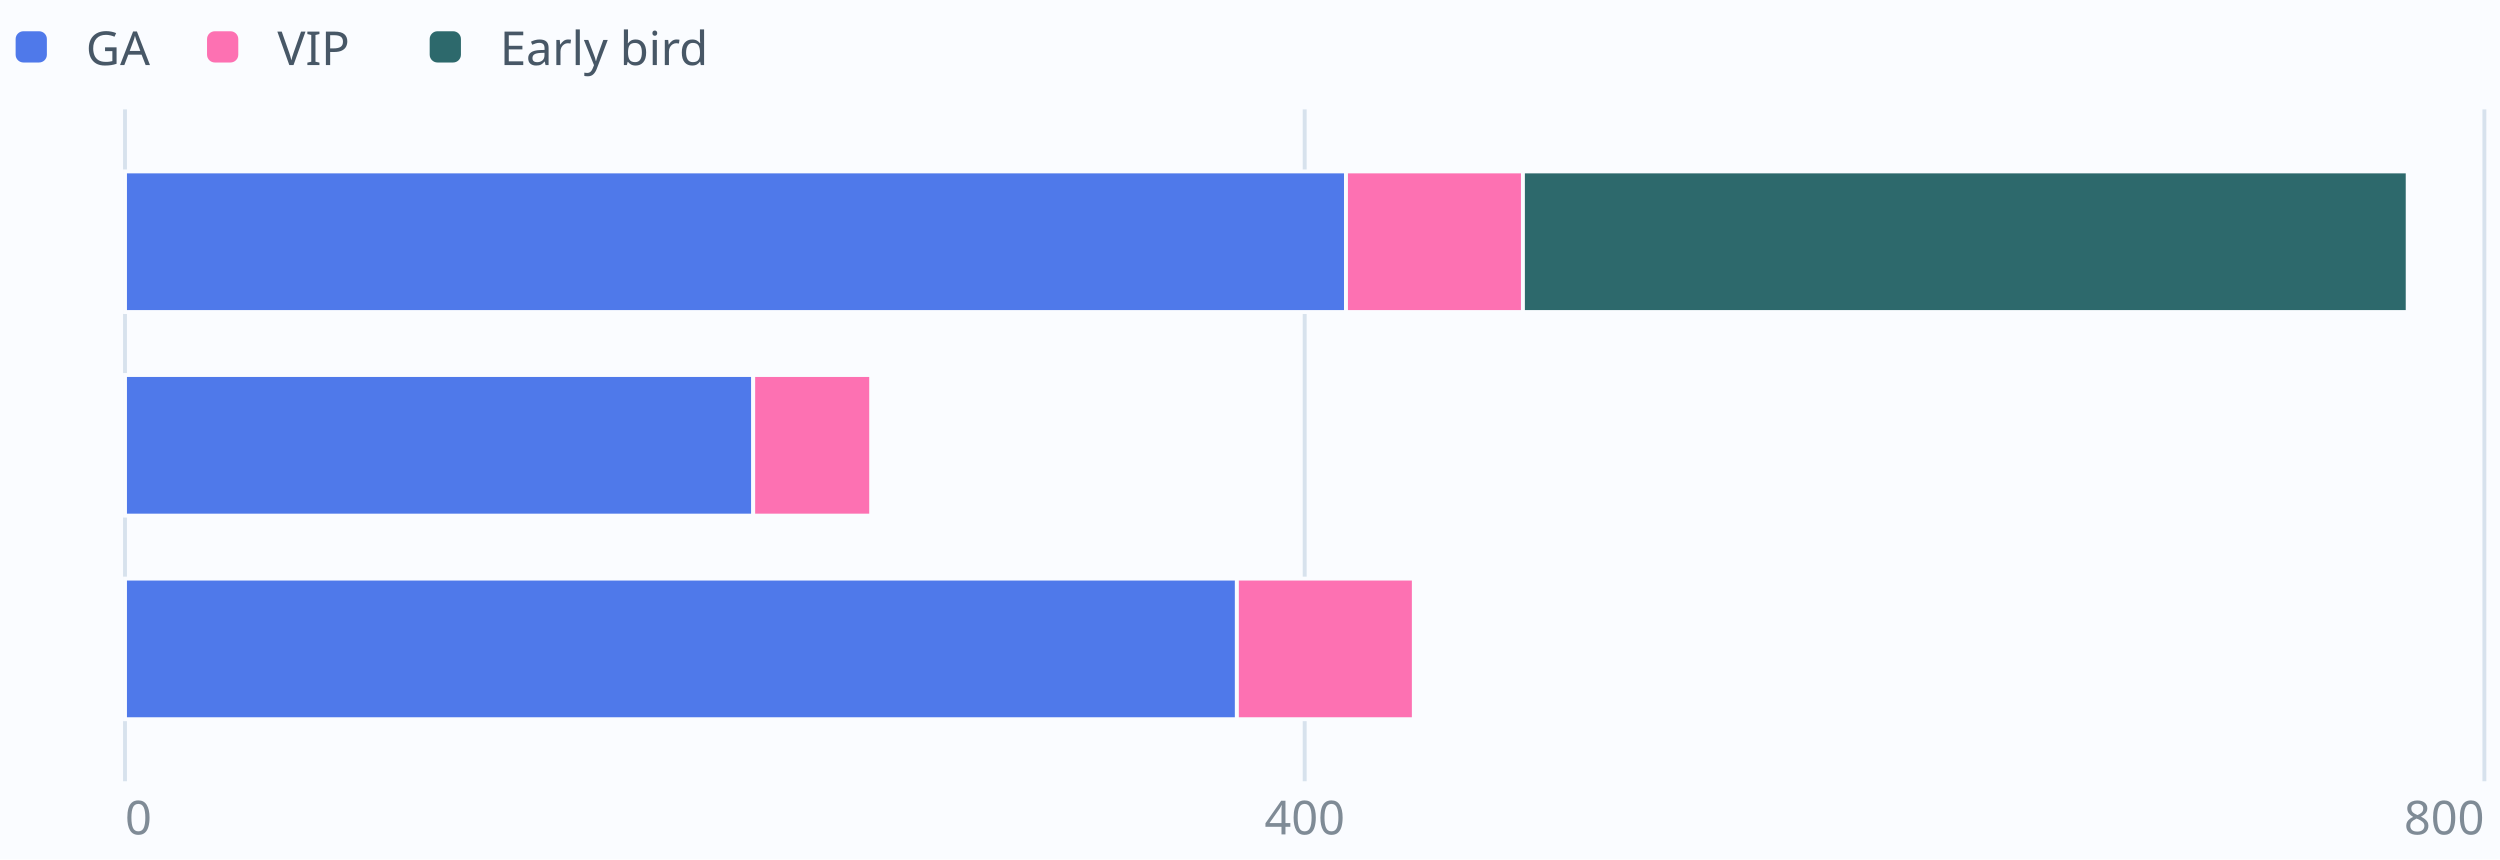
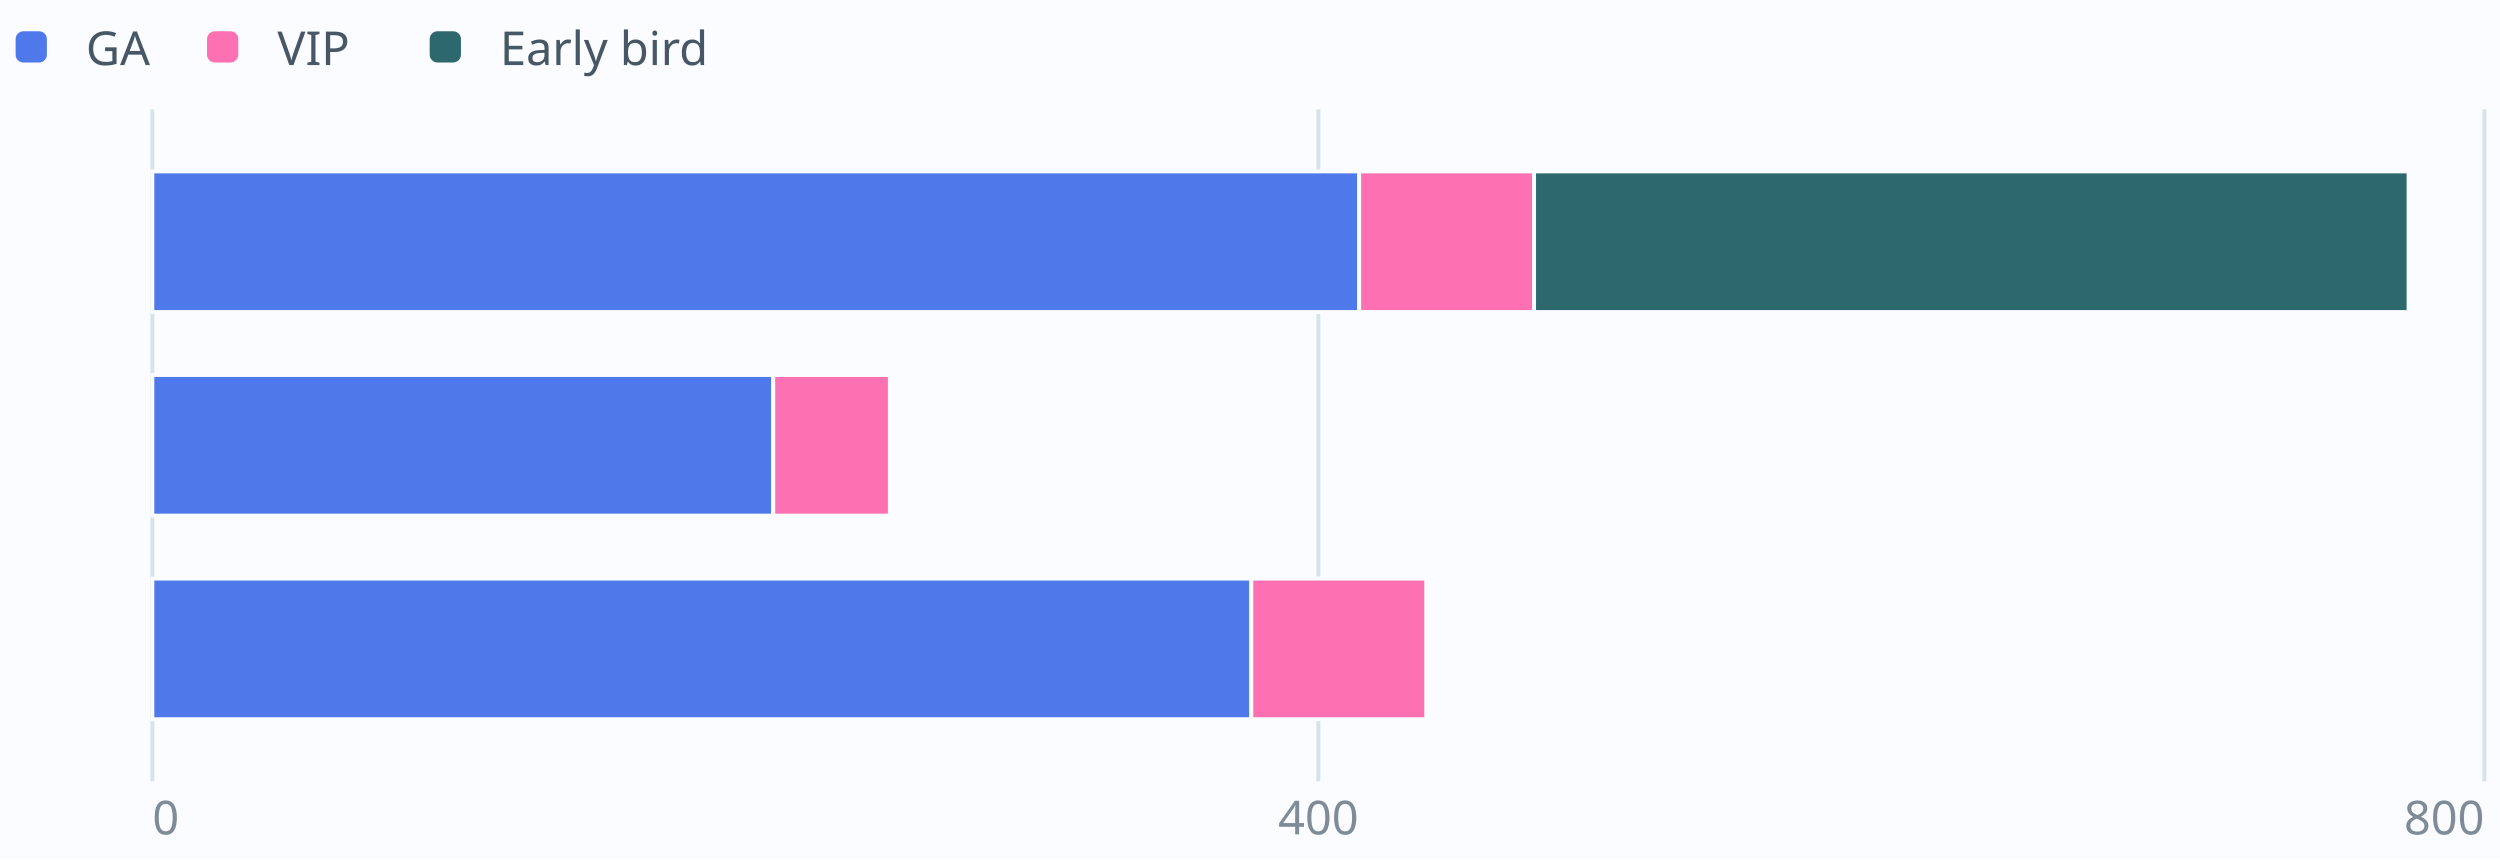
<svg xmlns="http://www.w3.org/2000/svg" class="ts-chart" width="640" height="220" viewBox="0 -24 640 220" role="img" aria-roledescription="chart" aria-label="GA is carrying the show" style="font-family:Intermission,system-ui,sans-serif;font-size:12px;font-variant-numeric:tabular-nums;color:#475766;background:#fafcff;display:block;overflow:visible">
  <style>[data-ts-key^="label-"]{paint-order:stroke;stroke:#fafcff;stroke-width:3px;stroke-linejoin:round}</style>
  <rect x="0" y="-24" width="640" height="220" fill="#fafcff" />
  <g data-slot="chart-legend" aria-hidden="true">
    <rect x="4" y="-16" width="8" height="8" rx="2" fill="#4f79ea" />
    <text x="22" y="-12" dominant-baseline="central" fill="#475766">GA</text>
    <rect x="53" y="-16" width="8" height="8" rx="2" fill="#fd71b2" />
    <text x="71" y="-12" dominant-baseline="central" fill="#475766">VIP</text>
    <rect x="110" y="-16" width="8" height="8" rx="2" fill="#2d696c" />
    <text x="128" y="-12" dominant-baseline="central" fill="#475766">Early bird</text>
  </g>
  <g data-ts-key="grid" class="ts-chart__grid" aria-hidden="true" stroke="#d7e2ed" stroke-opacity="0.11" stroke-width="1">
-     <line data-ts-key="x-grid:number:0" stroke="#d7e2ed" stroke-opacity="1" x1="32" y1="4" x2="32" y2="176" />
-     <line data-ts-key="x-grid:number:400" stroke="#d7e2ed" stroke-opacity="1" x1="334" y1="4" x2="334" y2="176" />
+     <line data-ts-key="x-grid:number:0" stroke="#d7e2ed" stroke-opacity="1" x1="39" y1="4" x2="39" y2="176" />
+     <line data-ts-key="x-grid:number:400" stroke="#d7e2ed" stroke-opacity="1" x1="337.5" y1="4" x2="337.5" y2="176" />
    <line data-ts-key="x-grid:number:800" stroke="#d7e2ed" stroke-opacity="1" x1="636" y1="4" x2="636" y2="176" />
  </g>
  <g data-ts-key="marks" class="ts-chart__marks">
    <g data-ts-key="series-1" class="ts-chart__bar ts-chart__bar-x" aria-hidden="true">
-       <rect data-ts-key="series-1:string:2:GA:string:3:Aug" fill="#4f79ea" stroke="#fafcff" stroke-width="1" stroke-dasharray="none" x="32" y="19.88" width="312.57" height="36" />
-       <rect data-ts-key="series-1:string:2:GA:string:3:Sep" fill="#4f79ea" stroke="#fafcff" stroke-width="1" stroke-dasharray="none" x="32" y="72" width="160.82" height="36" />
-       <rect data-ts-key="series-1:string:2:GA:string:3:Oct" fill="#4f79ea" stroke="#fafcff" stroke-width="1" stroke-dasharray="none" x="32" y="124.12" width="284.64" height="36" />
+       <rect data-ts-key="series-1:string:2:GA:string:3:Aug" fill="#4f79ea" stroke="#fafcff" stroke-width="1" stroke-dasharray="none" x="39" y="19.88" width="308.95" height="36" />
+       <rect data-ts-key="series-1:string:2:GA:string:4:Sept" fill="#4f79ea" stroke="#fafcff" stroke-width="1" stroke-dasharray="none" x="39" y="72" width="158.95" height="36" />
+       <rect data-ts-key="series-1:string:2:GA:string:3:Oct" fill="#4f79ea" stroke="#fafcff" stroke-width="1" stroke-dasharray="none" x="39" y="124.12" width="281.34" height="36" />
    </g>
    <g data-ts-key="series-2" class="ts-chart__bar ts-chart__bar-x" aria-hidden="true">
-       <rect data-ts-key="series-2:string:3:VIP:string:3:Aug" fill="#fd71b2" stroke="#fafcff" stroke-width="1" stroke-dasharray="none" x="344.57" y="19.88" width="45.3" height="36" />
-       <rect data-ts-key="series-2:string:3:VIP:string:3:Sep" fill="#fd71b2" stroke="#fafcff" stroke-width="1" stroke-dasharray="none" x="192.82" y="72" width="30.2" height="36" />
-       <rect data-ts-key="series-2:string:3:VIP:string:3:Oct" fill="#fd71b2" stroke="#fafcff" stroke-width="1" stroke-dasharray="none" x="316.64" y="124.12" width="45.3" height="36" />
+       <rect data-ts-key="series-2:string:3:VIP:string:3:Aug" fill="#fd71b2" stroke="#fafcff" stroke-width="1" stroke-dasharray="none" x="347.95" y="19.88" width="44.78" height="36" />
+       <rect data-ts-key="series-2:string:3:VIP:string:4:Sept" fill="#fd71b2" stroke="#fafcff" stroke-width="1" stroke-dasharray="none" x="197.95" y="72" width="29.85" height="36" />
+       <rect data-ts-key="series-2:string:3:VIP:string:3:Oct" fill="#fd71b2" stroke="#fafcff" stroke-width="1" stroke-dasharray="none" x="320.34" y="124.12" width="44.77" height="36" />
    </g>
    <g data-ts-key="series-3" class="ts-chart__bar ts-chart__bar-x" aria-hidden="true">
-       <rect data-ts-key="series-3:string:10:Early bird:string:3:Aug" fill="#2d696c" stroke="#fafcff" stroke-width="1" stroke-dasharray="none" x="389.87" y="19.88" width="226.5" height="36" />
+       <rect data-ts-key="series-3:string:10:Early bird:string:3:Aug" fill="#2d696c" stroke="#fafcff" stroke-width="1" stroke-dasharray="none" x="392.72" y="19.88" width="223.87" height="36" />
    </g>
    <g data-ts-key="label-category" class="ts-chart__text" aria-hidden="true">
-       <text data-ts-key="label-category:object:null:string:15:[&quot;Aug&quot;,0,&quot;Aug&quot;]" fill="#475766" x="28" y="37.88" text-anchor="end" dominant-baseline="middle" font-size="12" font-family="inherit" />
-       <text data-ts-key="label-category:object:null:string:15:[&quot;Sep&quot;,0,&quot;Sep&quot;]" fill="#475766" x="28" y="90" text-anchor="end" dominant-baseline="middle" font-size="12" font-family="inherit" />
-       <text data-ts-key="label-category:object:null:string:15:[&quot;Oct&quot;,0,&quot;Oct&quot;]" fill="#475766" x="28" y="142.12" text-anchor="end" dominant-baseline="middle" font-size="12" font-family="inherit" />
+       <text data-ts-key="label-category:object:null:string:15:[&quot;Aug&quot;,0,&quot;Aug&quot;]" fill="#475766" x="35" y="37.88" text-anchor="end" dominant-baseline="middle" font-size="12" font-family="inherit" />
+       <text data-ts-key="label-category:object:null:string:17:[&quot;Sept&quot;,0,&quot;Sept&quot;]" fill="#475766" x="35" y="90" text-anchor="end" dominant-baseline="middle" font-size="12" font-family="inherit" />
+       <text data-ts-key="label-category:object:null:string:15:[&quot;Oct&quot;,0,&quot;Oct&quot;]" fill="#475766" x="35" y="142.12" text-anchor="end" dominant-baseline="middle" font-size="12" font-family="inherit" />
    </g>
  </g>
  <g data-ts-key="axes" class="ts-chart__axes" aria-hidden="true">
-     <text data-ts-key="x-tick-label:number:0" fill="#475766" fill-opacity="0.68" x="32" y="189.6" text-anchor="start" font-size="12" font-family="inherit">0</text>
-     <text data-ts-key="x-tick-label:number:400" fill="#475766" fill-opacity="0.68" x="334" y="189.6" text-anchor="middle" font-size="12" font-family="inherit">400</text>
+     <text data-ts-key="x-tick-label:number:0" fill="#475766" fill-opacity="0.68" x="39" y="189.6" text-anchor="start" font-size="12" font-family="inherit">0</text>
+     <text data-ts-key="x-tick-label:number:400" fill="#475766" fill-opacity="0.68" x="337.5" y="189.6" text-anchor="middle" font-size="12" font-family="inherit">400</text>
    <text data-ts-key="x-tick-label:number:800" fill="#475766" fill-opacity="0.68" x="636" y="189.6" text-anchor="end" font-size="12" font-family="inherit">800</text>
  </g>
</svg>
